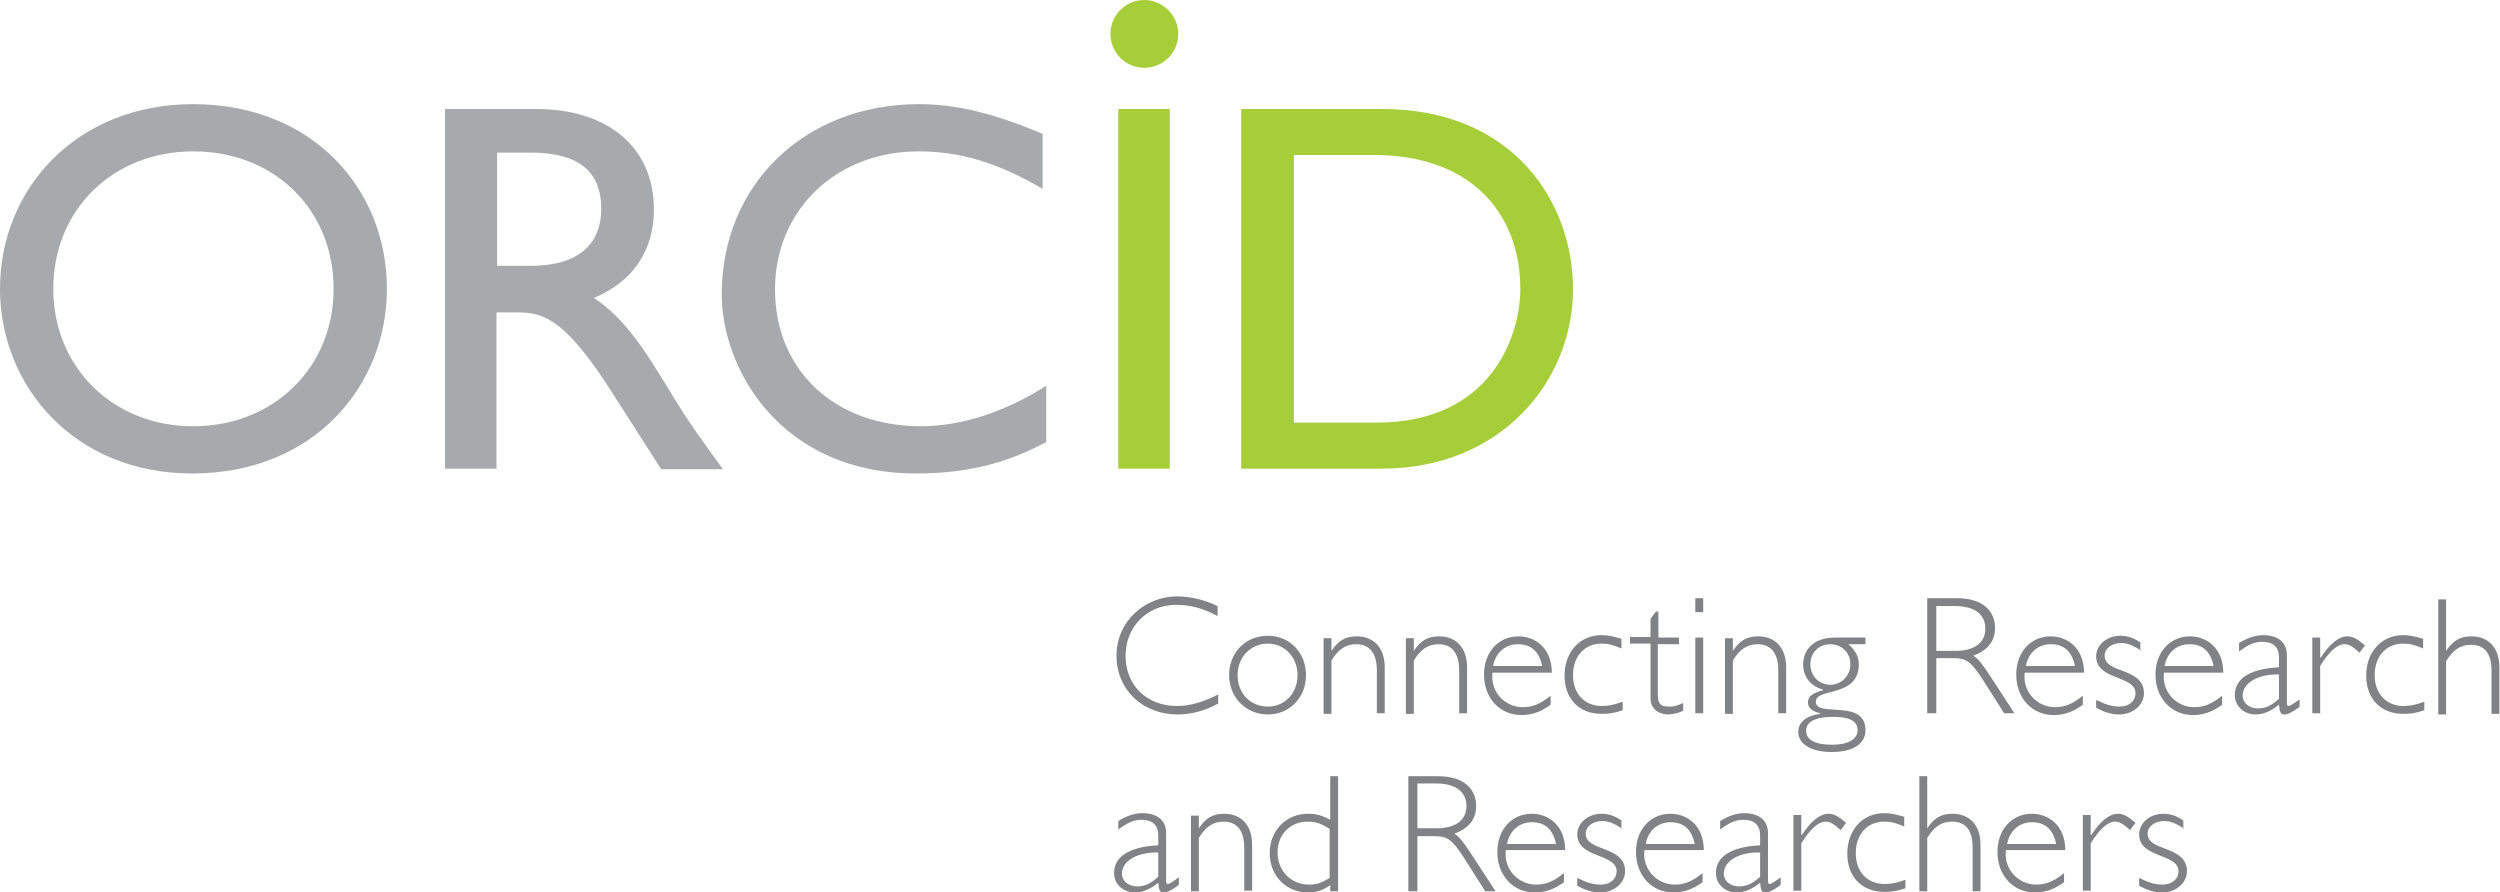
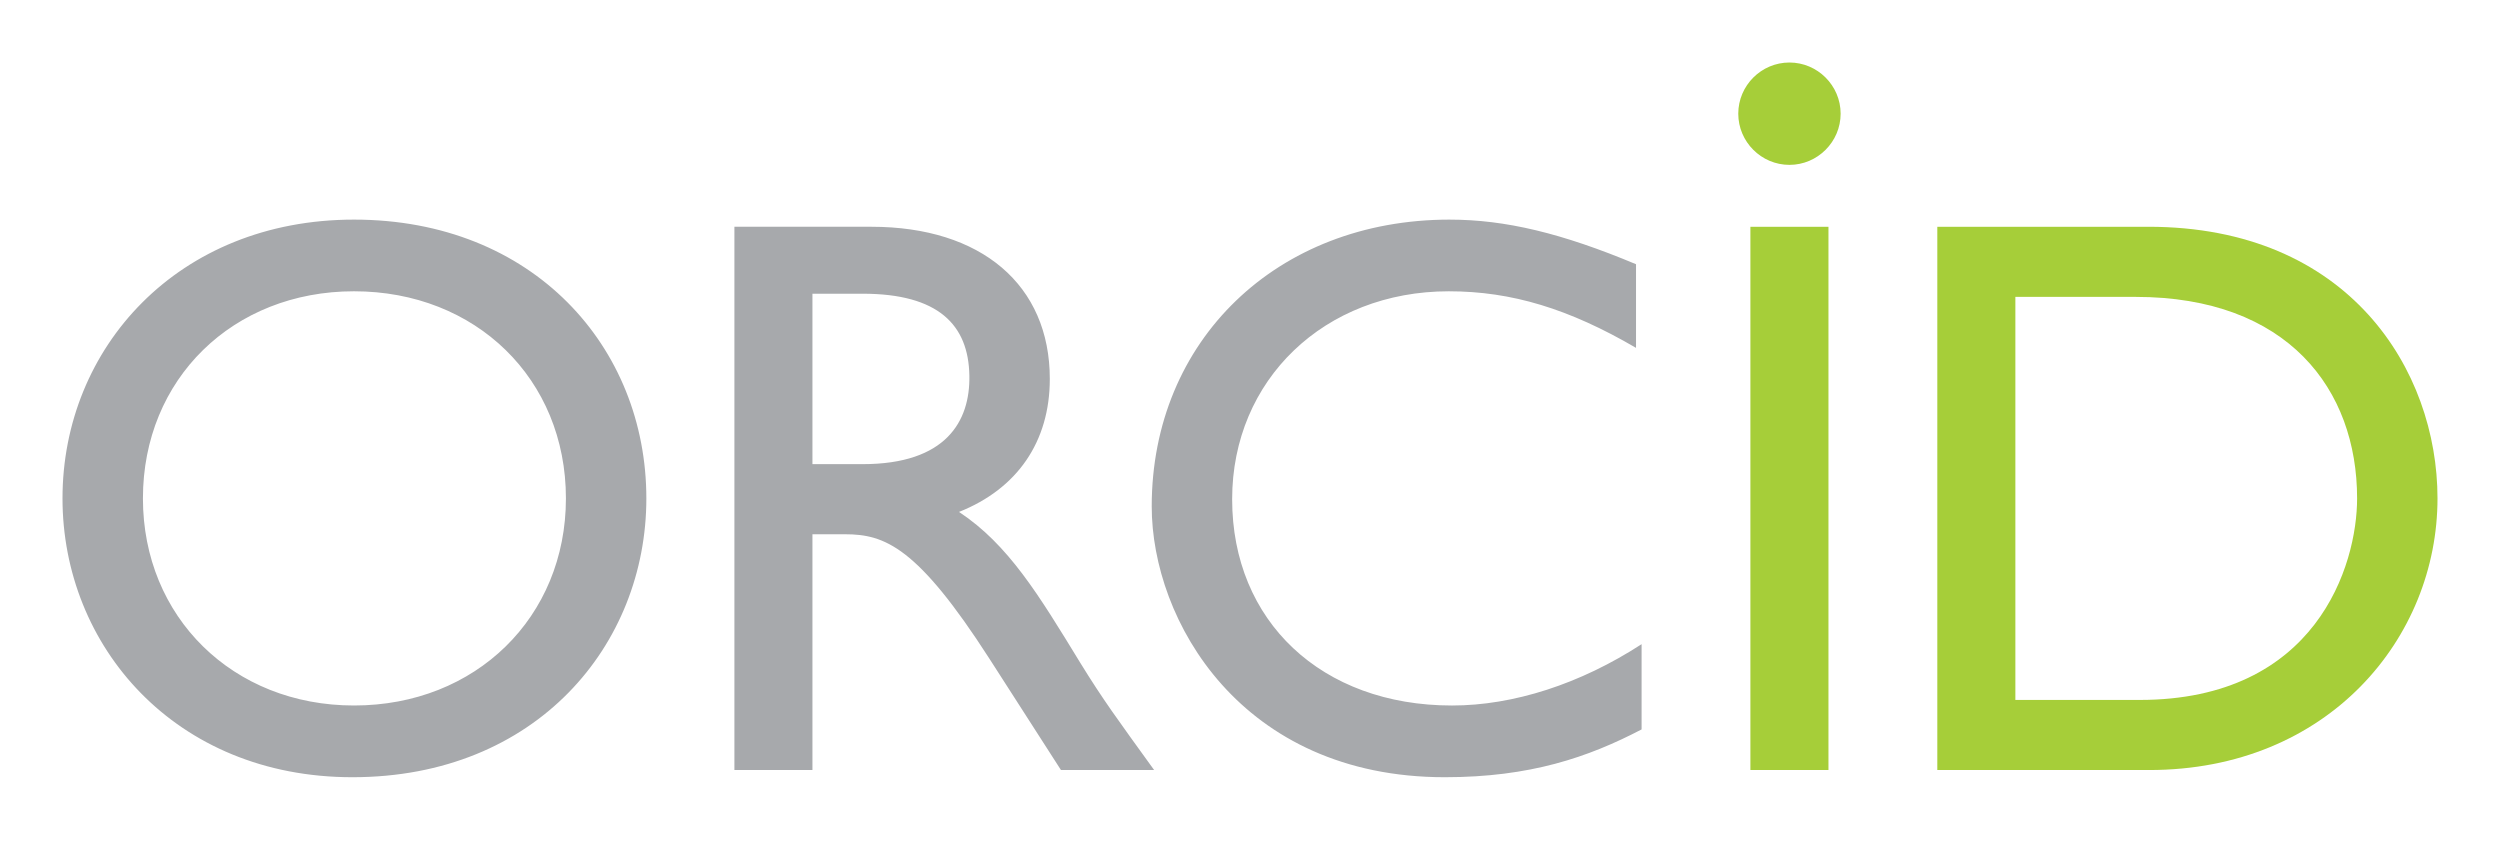
- <svg xmlns="http://www.w3.org/2000/svg" version="1.1" id="Layer_1" x="0px" y="0px" viewBox="0 0 412.9 147.2" style="enable-background:new 0 0 412.9 147.2;" xml:space="preserve">
-   <style type="text/css">
- 	.st0{fill:#808285;}
- 	.st1{fill:#A7A9AC;}
- 	.st2{fill:#A6CE39;}
- </style>
-   <g>
-     <g>
-       <g>
-         <path class="st0" d="M201,101.7c-2.4-1.3-4.5-1.8-6.8-1.8c-4.7,0-8.3,3.6-8.3,8.4c0,4.9,3.5,8.3,8.5,8.3c2.1,0,4.2-0.6,6.8-1.9     v1.5c-2.2,1.2-4.5,1.8-6.7,1.8c-5.8,0-10.1-4.1-10.1-9.7c0-5.8,4.8-9.8,10-9.8c2.1,0,4.4,0.5,6.7,1.6V101.7z" />
-         <path class="st0" d="M209.4,118c-3.6,0-6.4-2.8-6.4-6.5c0-3.7,2.7-6.5,6.4-6.5c3.6,0,6.3,2.8,6.3,6.5     C215.7,115.2,213,118,209.4,118z M209.4,106.3c-2.8,0-5,2.2-5,5.2c0,3,2.1,5.2,5,5.2c2.8,0,4.9-2.2,4.9-5.2     C214.3,108.6,212.2,106.3,209.4,106.3z" />
-         <path class="st0" d="M219.9,107.5L219.9,107.5c1.2-1.8,2.4-2.4,4.2-2.4c2.7,0,4.6,1.8,4.6,5.1v7.6h-1.3v-7.1     c0-2.8-1.2-4.3-3.4-4.3c-1.8,0-3,0.9-4.1,2.7v8.8h-1.3v-12.5h1.3V107.5z" />
-         <path class="st0" d="M233.5,107.5L233.5,107.5c1.2-1.8,2.4-2.4,4.2-2.4c2.7,0,4.6,1.8,4.6,5.1v7.6H241v-7.1     c0-2.8-1.2-4.3-3.4-4.3c-1.8,0-3,0.9-4.1,2.7v8.8h-1.3v-12.5h1.3V107.5z" />
-         <path class="st0" d="M246.5,111.1c-0.4,3.2,2.1,5.7,5,5.7c1.7,0,3-0.6,4.6-1.9v1.5c-1.5,1.1-3,1.7-4.8,1.7     c-3.6,0-6.2-2.8-6.2-6.7c0-3.7,2.4-6.3,5.7-6.3c2.7,0,5.5,1.9,5.5,6H246.5z M254.7,110c-0.5-2.4-1.8-3.6-4-3.6     c-2.1,0-3.7,1.4-4.1,3.6H254.7z" />
-         <path class="st0" d="M267.8,107.1c-1.4-0.6-2.2-0.8-3.3-0.8c-2.8,0-4.7,2.1-4.7,5.2c0,3.1,1.9,5.1,4.8,5.1c1.1,0,2-0.2,3.4-0.7     v1.4c-1.4,0.5-2.3,0.6-3.5,0.6c-3.7,0-6.1-2.5-6.1-6.3c0-3.9,2.5-6.7,6.1-6.7c1.1,0,1.9,0.2,3.3,0.6V107.1z" />
-         <path class="st0" d="M273.8,105.3h3.5v1.1h-3.5v7.4c0,2.1,0,2.9,1.9,2.9c0.8,0,1.2-0.1,2.3-0.6v1.3c-0.3,0.1-0.7,0.3-1.1,0.4     c-0.5,0.1-1,0.2-1.4,0.2c-1.4,0-2.9-0.8-2.9-2.7v-9h-3.4v-1.1h3.4v-3l0.9-1.2h0.4V105.3z" />
-         <path class="st0" d="M281.4,101.1H280v-2.3h1.3V101.1z M281.4,117.8H280v-12.5h1.3V117.8z" />
-         <path class="st0" d="M286.2,107.5L286.2,107.5c1.2-1.8,2.4-2.4,4.2-2.4c2.7,0,4.6,1.8,4.6,5.1v7.6h-1.3v-7.1     c0-2.8-1.2-4.3-3.4-4.3c-1.8,0-3,0.9-4.1,2.7v8.8h-1.3v-12.5h1.3V107.5z" />
-         <path class="st0" d="M308.1,106.4h-2.8c1.2,1.1,1.7,2.1,1.7,3.3c0,5.6-7.1,3.8-7.1,6.2c0,2.7,8.2-0.6,8.2,4.7     c0,2.3-2.1,3.6-5.6,3.6c-3.8,0-5.5-1.6-5.5-3.3c0-1.6,1.3-2.7,3.6-3v-0.1c-1.3-0.3-2-0.9-2-1.8c0-1.1,1-1.6,2.5-2v-0.1     c-2.5-0.7-3.3-2.6-3.3-4.1c0-2.1,1.3-4.5,5.3-4.5h5V106.4z M302.8,118.4c-1.6,0-4.5,0.2-4.5,2.3c0,1.5,1.5,2.3,4.3,2.3     c2.6,0,4.2-0.9,4.2-2.4C306.8,118.9,305.1,118.4,302.8,118.4z M302.3,106.4c-1.9,0-3.3,1.4-3.3,3.3c0,1.9,1.4,3.4,3.3,3.4     c1.8,0,3.3-1.5,3.3-3.3C305.7,107.9,304.2,106.4,302.3,106.4z" />
-         <path class="st0" d="M323.2,98.8c4.6,0,6.3,2.4,6.3,4.9c0,2.2-1.2,3.7-3.6,4.6c0.9,0.5,1.6,1.6,2.5,2.9l4.3,6.6H331l-3.3-5.2     c-2.3-3.6-3-3.9-5.3-3.9h-2.6v9.1h-1.5v-19H323.2z M319.8,107.5h3.1c3.3,0,5-1.4,5-3.7c0-2.1-1.5-3.7-5-3.7h-3.1V107.5z" />
-         <path class="st0" d="M334.4,111.1c-0.4,3.2,2.1,5.7,5,5.7c1.7,0,3-0.6,4.6-1.9v1.5c-1.5,1.1-3,1.7-4.8,1.7     c-3.6,0-6.2-2.8-6.2-6.7c0-3.7,2.4-6.3,5.7-6.3c2.7,0,5.5,1.9,5.5,6H334.4z M342.7,110c-0.5-2.4-1.8-3.6-4-3.6     c-2.1,0-3.7,1.4-4.1,3.6H342.7z" />
-         <path class="st0" d="M353.7,107.5c-1.4-0.9-2.3-1.3-3.4-1.3c-1.5,0-2.7,0.9-2.7,2.1c0,3,6.5,1.9,6.5,6.2c0,1.9-1.8,3.5-4.1,3.5     c-1.3,0-2.5-0.4-3.8-1.1v-1.3c1.6,0.8,2.7,1.1,3.9,1.1c1.5,0,2.6-0.9,2.6-2.2c0-3-6.5-2.1-6.5-6.1c0-1.9,1.8-3.4,4-3.4     c1.1,0,2.1,0.3,3.3,1.1V107.5z" />
-         <path class="st0" d="M357.4,111.1c-0.4,3.2,2.1,5.7,5,5.7c1.7,0,3-0.6,4.6-1.9v1.5c-1.5,1.1-3,1.7-4.8,1.7     c-3.6,0-6.2-2.8-6.2-6.7c0-3.7,2.4-6.3,5.7-6.3c2.7,0,5.5,1.9,5.5,6H357.4z M365.6,110c-0.5-2.4-1.8-3.6-4-3.6     c-2.1,0-3.7,1.4-4.1,3.6H365.6z" />
-         <path class="st0" d="M379.8,116.7l-0.2,0.2c-1.3,0.9-1.8,1.1-2.3,1.1c-0.6,0-0.8-0.3-0.9-1.6c-1.4,1.1-2.6,1.6-3.9,1.6     c-1.9,0-3.4-1.4-3.4-3.2c0-3.3,3.6-4.4,7.3-4.6v-1.6c0-1.7-0.9-2.6-2.8-2.6c-1.3,0-2.3,0.5-3.8,1.6v-1.4c1.5-0.9,2.7-1.3,4-1.3     c1.6,0,3.9,0.6,3.9,3.3v7.8c0,0.5,0.1,0.6,0.3,0.6c0.3,0,1.1-0.6,1.8-1.1V116.7z M376.4,111.4c-3.3-0.1-6,1.3-6,3.5     c0,1.2,1.1,2.1,2.5,2.1c1.2,0,2.2-0.4,3.5-1.6V111.4z" />
-         <path class="st0" d="M389.7,107.8c-1.2-1.1-1.8-1.4-2.5-1.4c-1.2,0-2.6,1.3-4,3.6v7.8h-1.3v-12.5h1.3v3.3h0.1     c1.5-2.3,3-3.5,4.4-3.5c0.9,0,1.6,0.4,2.9,1.5L389.7,107.8z" />
-         <path class="st0" d="M400.2,107.1c-1.4-0.6-2.2-0.8-3.3-0.8c-2.8,0-4.7,2.1-4.7,5.2c0,3.1,1.9,5.1,4.8,5.1c1.1,0,2-0.2,3.4-0.7     v1.4c-1.4,0.5-2.3,0.6-3.5,0.6c-3.7,0-6.1-2.5-6.1-6.3c0-3.9,2.5-6.7,6.1-6.7c1.1,0,1.9,0.2,3.3,0.6V107.1z" />
-         <path class="st0" d="M404,107.5L404,107.5c1.2-1.8,2.4-2.4,4.2-2.4c2.7,0,4.6,1.8,4.6,5.1v7.7h-1.3v-7.1c0-2.7-1-4.3-3.4-4.3     c-1.8,0-3,0.9-4.1,2.7v8.8h-1.3v-19h1.3V107.5z" />
-         <path class="st0" d="M194.7,146.1l-0.2,0.2c-1.3,0.9-1.8,1.1-2.3,1.1c-0.6,0-0.8-0.3-0.9-1.6c-1.4,1.1-2.6,1.6-3.9,1.6     c-1.9,0-3.4-1.4-3.4-3.2c0-3.3,3.6-4.4,7.3-4.6v-1.6c0-1.7-0.9-2.6-2.8-2.6c-1.3,0-2.3,0.5-3.8,1.6v-1.4c1.5-0.9,2.7-1.3,4-1.3     c1.6,0,3.9,0.6,3.9,3.3v7.8c0,0.5,0.1,0.6,0.3,0.6c0.3,0,1.1-0.6,1.8-1.1V146.1z M191.3,140.8c-3.3-0.1-6,1.3-6,3.5     c0,1.2,1.1,2.1,2.5,2.1c1.2,0,2.2-0.4,3.5-1.6V140.8z" />
-         <path class="st0" d="M198,136.8L198,136.8c1.2-1.8,2.4-2.4,4.2-2.4c2.7,0,4.6,1.8,4.6,5.1v7.6h-1.3V140c0-2.8-1.2-4.3-3.4-4.3     c-1.8,0-3,0.9-4.1,2.7v8.8h-1.3v-12.5h1.3V136.8z" />
-         <path class="st0" d="M221,147.2h-1.3v-1c-1.3,0.9-2.3,1.2-3.7,1.2c-3.6,0-6.3-2.8-6.3-6.5c0-3.7,2.7-6.5,6.3-6.5     c1.3,0,2.2,0.2,3.7,1v-7.2h1.3V147.2z M219.6,136.9c-1.4-0.9-2.3-1.2-3.6-1.2c-2.9,0-5,2.1-5,5.1c0,3,2.2,5.3,5.2,5.3     c1.3,0,2.1-0.3,3.4-1.1V136.9z" />
-         <path class="st0" d="M237.5,128.2c4.6,0,6.3,2.4,6.3,4.9c0,2.2-1.2,3.7-3.6,4.6c0.9,0.5,1.6,1.6,2.5,2.9l4.3,6.6h-1.7l-3.3-5.2     c-2.3-3.6-3-3.9-5.3-3.9h-2.6v9.1h-1.5v-19H237.5z M234.1,136.8h3.1c3.3,0,5-1.4,5-3.7c0-2.1-1.5-3.7-5-3.7h-3.1V136.8z" />
-         <path class="st0" d="M248.7,140.4c-0.4,3.2,2.1,5.7,5,5.7c1.7,0,3-0.6,4.6-1.9v1.5c-1.5,1.1-3,1.7-4.8,1.7     c-3.6,0-6.2-2.8-6.2-6.7c0-3.7,2.4-6.3,5.7-6.3c2.7,0,5.5,1.9,5.5,6H248.7z M257,139.4c-0.5-2.4-1.8-3.6-4-3.6     c-2.1,0-3.7,1.4-4.1,3.6H257z" />
-         <path class="st0" d="M268,136.9c-1.4-0.9-2.3-1.3-3.4-1.3c-1.5,0-2.7,0.9-2.7,2.1c0,3,6.5,1.9,6.5,6.2c0,1.9-1.8,3.5-4.1,3.5     c-1.3,0-2.5-0.4-3.8-1.1V145c1.6,0.8,2.7,1.1,3.9,1.1c1.5,0,2.6-0.9,2.6-2.2c0-3-6.5-2.1-6.5-6.1c0-1.9,1.8-3.4,4-3.4     c1.1,0,2.1,0.3,3.3,1.1V136.9z" />
-         <path class="st0" d="M271.6,140.4c-0.4,3.2,2.1,5.7,5,5.7c1.7,0,3-0.6,4.6-1.9v1.5c-1.5,1.1-3,1.7-4.8,1.7     c-3.6,0-6.2-2.8-6.2-6.7c0-3.7,2.4-6.3,5.7-6.3c2.7,0,5.5,1.9,5.5,6H271.6z M279.9,139.4c-0.5-2.4-1.8-3.6-4-3.6     c-2.1,0-3.7,1.4-4.1,3.6H279.9z" />
-         <path class="st0" d="M294.1,146.1l-0.2,0.2c-1.3,0.9-1.8,1.1-2.3,1.1c-0.6,0-0.8-0.3-0.9-1.6c-1.4,1.1-2.6,1.6-3.9,1.6     c-1.9,0-3.4-1.4-3.4-3.2c0-3.3,3.6-4.4,7.3-4.6v-1.6c0-1.7-0.9-2.6-2.8-2.6c-1.3,0-2.3,0.5-3.8,1.6v-1.4c1.5-0.9,2.7-1.3,4-1.3     c1.6,0,3.9,0.6,3.9,3.3v7.8c0,0.5,0.1,0.6,0.3,0.6c0.3,0,1.1-0.6,1.8-1.1V146.1z M290.7,140.8c-3.3-0.1-6,1.3-6,3.5     c0,1.2,1.1,2.1,2.5,2.1c1.2,0,2.2-0.4,3.5-1.6V140.8z" />
-         <path class="st0" d="M304,137.1c-1.2-1.1-1.8-1.4-2.5-1.4c-1.2,0-2.6,1.3-4,3.6v7.8h-1.3v-12.5h1.3v3.3h0.1     c1.5-2.3,3-3.5,4.4-3.5c0.9,0,1.6,0.4,2.9,1.5L304,137.1z" />
-         <path class="st0" d="M314.5,136.5c-1.4-0.6-2.2-0.8-3.3-0.8c-2.8,0-4.7,2.1-4.7,5.2c0,3.1,1.9,5.1,4.8,5.1c1.1,0,2-0.2,3.4-0.7     v1.4c-1.4,0.5-2.3,0.6-3.5,0.6c-3.7,0-6.1-2.5-6.1-6.3c0-3.9,2.5-6.7,6.1-6.7c1.1,0,1.9,0.2,3.3,0.6V136.5z" />
-         <path class="st0" d="M318.3,136.8L318.3,136.8c1.2-1.8,2.4-2.4,4.2-2.4c2.7,0,4.6,1.8,4.6,5.1v7.7h-1.3V140c0-2.7-1-4.3-3.4-4.3     c-1.8,0-3,0.9-4.1,2.7v8.8H317v-19h1.3V136.8z" />
-         <path class="st0" d="M331.3,140.4c-0.4,3.2,2.1,5.7,5,5.7c1.7,0,3-0.6,4.6-1.9v1.5c-1.5,1.1-3,1.7-4.8,1.7     c-3.6,0-6.2-2.8-6.2-6.7c0-3.7,2.4-6.3,5.7-6.3c2.7,0,5.5,1.9,5.5,6H331.3z M339.6,139.4c-0.5-2.4-1.8-3.6-4-3.6     c-2.1,0-3.7,1.4-4.1,3.6H339.6z" />
-         <path class="st0" d="M351.8,137.1c-1.2-1.1-1.8-1.4-2.5-1.4c-1.2,0-2.6,1.3-4,3.6v7.8h-1.3v-12.5h1.3v3.3h0.1     c1.5-2.3,3-3.5,4.4-3.5c0.9,0,1.6,0.4,2.9,1.5L351.8,137.1z" />
-         <path class="st0" d="M360.8,136.9c-1.4-0.9-2.3-1.3-3.4-1.3c-1.5,0-2.7,0.9-2.7,2.1c0,3,6.5,1.9,6.5,6.2c0,1.9-1.8,3.5-4.1,3.5     c-1.3,0-2.5-0.4-3.8-1.1V145c1.6,0.8,2.7,1.1,3.9,1.1c1.5,0,2.6-0.9,2.6-2.2c0-3-6.5-2.1-6.5-6.1c0-1.9,1.8-3.4,4-3.4     c1.1,0,2.1,0.3,3.3,1.1V136.9z" />
-       </g>
-     </g>
-     <g>
-       <path class="st1" d="M31.9,17.2c19.6,0,32,13.9,32,30.5c0,16-12,30.5-32.2,30.5C12.3,78.2,0,63.8,0,47.7    C0,31.2,12.6,17.2,31.9,17.2z M31.9,70.4c13.3,0,23.2-9.7,23.2-22.7c0-13.1-9.8-22.7-23.2-22.7C18.7,25,8.8,34.6,8.8,47.7    C8.8,60.7,18.7,70.4,31.9,70.4z" />
-       <path class="st1" d="M88.5,18c12,0,19.5,6.4,19.5,16.6c0,6.9-3.6,12-9.9,14.6c5.4,3.6,8.7,9.1,13.2,16.5c2.5,4.1,4,6.1,8.1,11.8    h-10.2l-7.8-12.2C93.6,53,90,51.6,85.6,51.6h-3.6v25.8h-8.5V18H88.5z M82.1,43.9h5.5c9.2,0,11.8-4.7,11.7-9.7    c-0.1-5.6-3.4-9-11.7-9h-5.5V43.9z" />
-       <path class="st1" d="M172.2,31.2c-7.3-4.3-13.6-6.2-20.5-6.2c-13.6,0-23.7,9.7-23.7,22.8c0,13.3,9.8,22.6,24.1,22.6    c6.7,0,14-2.4,20.7-6.7V73c-5.8,3.1-12.2,5.2-21.5,5.2c-22.3,0-32.1-17.2-32.1-29.6c0-18.1,13.7-31.4,32.6-31.4    c6.1,0,12.3,1.5,20.4,4.9V31.2z" />
-       <path class="st2" d="M205.1,18h23.1c22,0,31.6,15.7,31.6,29.7c0,15.3-11.9,29.7-31.6,29.7h-23.2V18z M213.7,69.8h13.6    c19.3,0,23.8-14.7,23.8-22.1c0-11.9-7.6-22.1-24.2-22.1h-13.2V69.8z" />
-       <g>
-         <path class="st2" d="M193.2,77.4h-8.5V18h8.5v33.1V77.4z" />
-         <path class="st2" d="M194.6,5.6c0,3.1-2.5,5.6-5.6,5.6c-3.1,0-5.6-2.5-5.6-5.6S185.9,0,189,0C192,0,194.6,2.5,194.6,5.6z" />
-       </g>
-     </g>
-   </g>
+ <svg xmlns="http://www.w3.org/2000/svg" height="85" width="250">
+   <path style="fill:#a7a9ac;" d="M 35.399,21.961 C 17.797,21.961 6.25,34.786 6.25,49.84 c 0,14.738 11.227,27.882 28.991,27.882 18.401,0 29.394,-13.223 29.394,-27.882 0,-15.132 -11.311,-27.879 -29.236,-27.879 z m 109.563,0 c -17.285,0 -29.79,12.106 -29.79,28.676 0,11.392 8.921,27.085 29.314,27.085 8.522,0 14.335,-1.993 19.673,-4.78 l 0,-8.524 c -6.135,3.984 -12.821,6.133 -18.957,6.133 -13.067,0 -21.987,-8.442 -21.987,-20.63 0,-11.948 9.24,-20.792 21.666,-20.792 6.294,0 12.03,1.753 18.721,5.657 l 0,-8.364 c -7.412,-3.104 -13.064,-4.46 -18.641,-4.46 z m -71.521,0.716 0,54.326 7.803,0 0,-23.577 3.268,0 c 3.981,0 7.247,1.275 14.419,12.426 l 7.165,11.151 9.318,0 c -3.739,-5.176 -5.097,-7.008 -7.405,-10.751 -4.141,-6.773 -7.168,-11.793 -12.108,-15.06 5.814,-2.307 9.08,-7.006 9.08,-13.298 0,-9.401 -6.849,-15.218 -17.842,-15.218 l -13.698,0 z m -38.042,6.451 c 12.189,0 21.193,8.766 21.193,20.712 0,11.868 -9.004,20.71 -21.193,20.71 -12.108,0 -21.106,-8.842 -21.106,-20.71 0,-11.947 8.998,-20.712 21.106,-20.712 z m 45.845,0.243 5.018,0 c 7.569,0 10.595,3.107 10.675,8.204 0.079,4.54 -2.311,8.84 -10.675,8.84 l -5.018,0 0,-17.044 z" />
+   <path style="fill:#a6ce39;" d="m 178.944,6.251 c -2.814,0 -5.117,2.304 -5.117,5.117 0,2.815 2.303,5.119 5.117,5.119 2.812,0 5.119,-2.304 5.119,-5.119 0,-2.813 -2.307,-5.117 -5.119,-5.117 z m -3.904,16.426 0,54.326 7.806,0 0,-54.326 -7.806,0 z m 18.691,0 0,54.326 21.183,0 c 17.926,-1e-5 28.836,-13.223 28.836,-27.163 0,-12.824 -8.841,-27.163 -28.911,-27.163 l -21.108,0 z m 7.806,7.012 12.028,0 c 15.211,0 22.145,9.238 22.145,20.151 0,6.691 -4.067,20.154 -21.749,20.154 l -12.424,0 0,-40.305 z" />
</svg>
